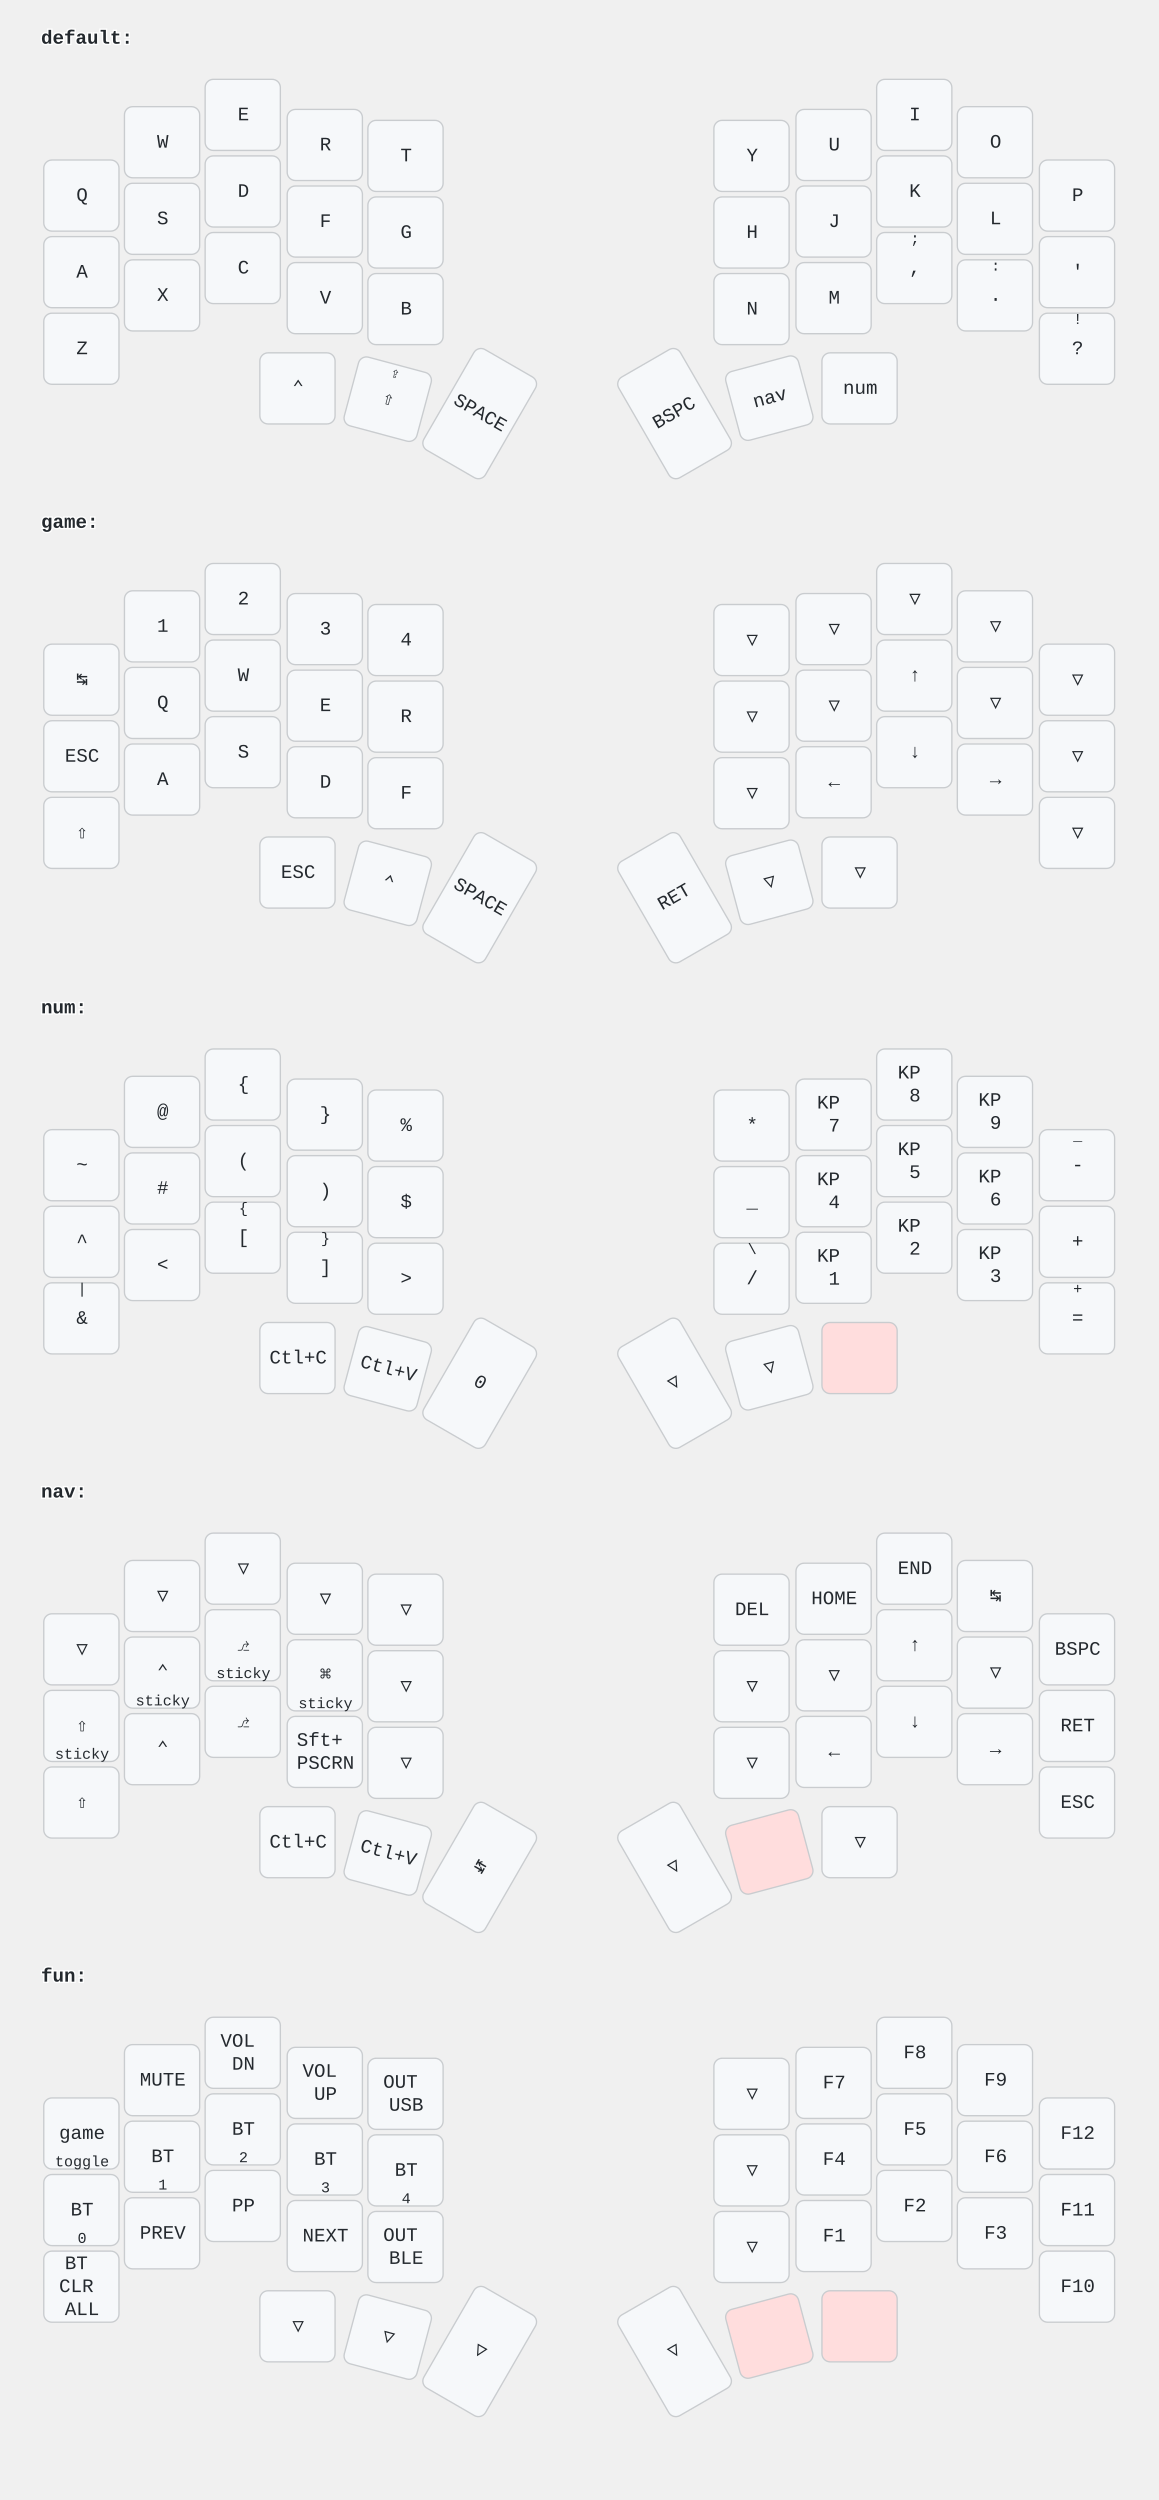
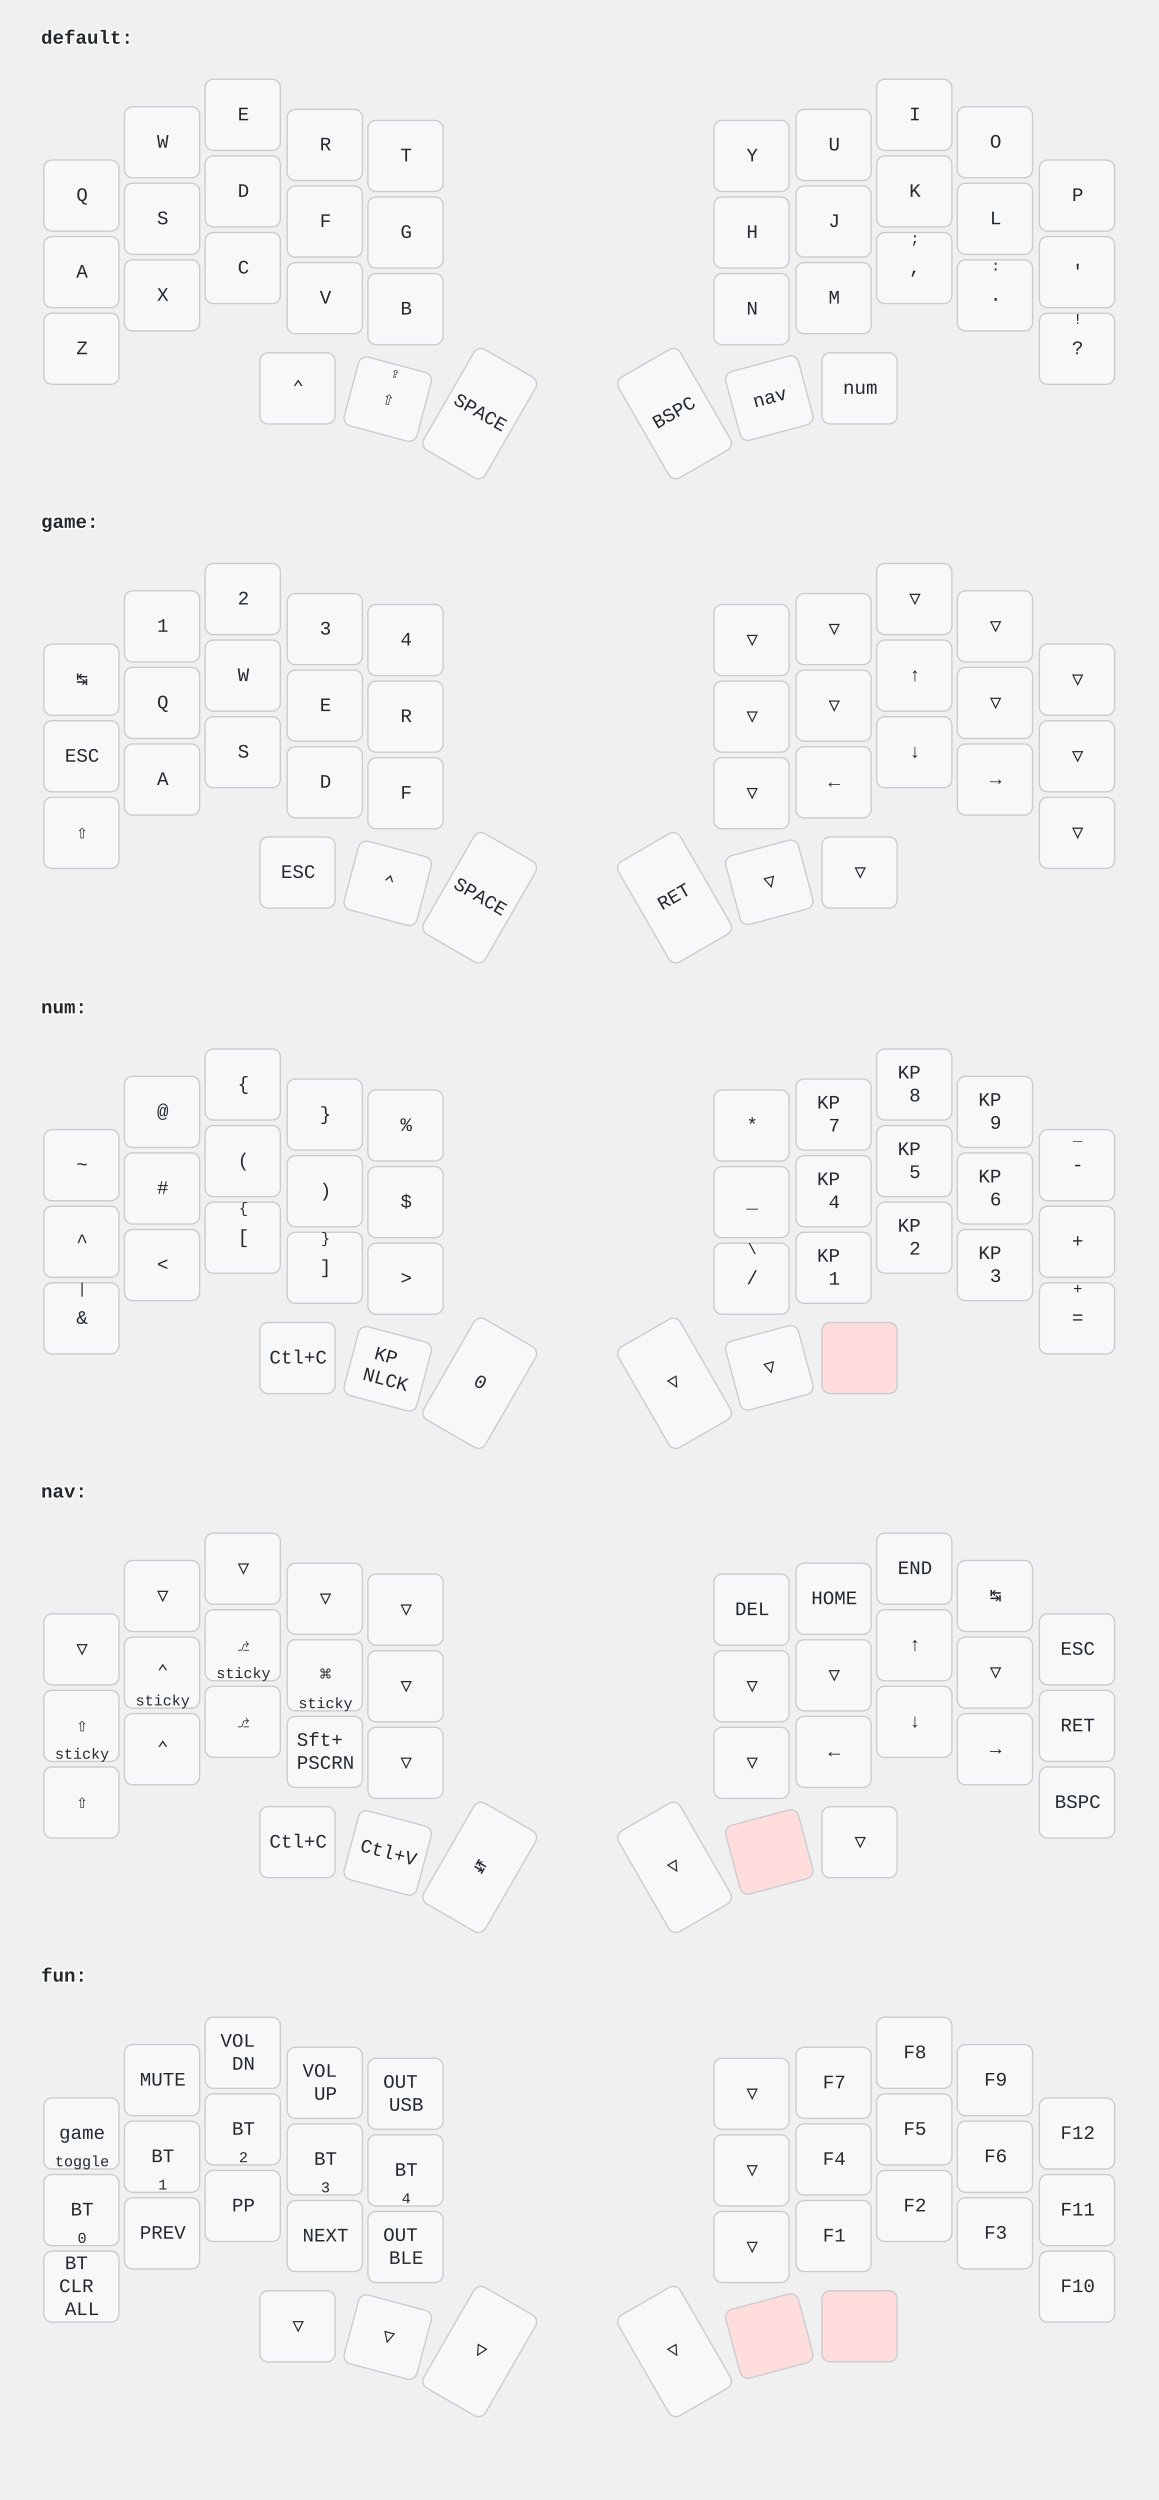
<svg xmlns="http://www.w3.org/2000/svg" width="847" height="1828" viewBox="0 0 847 1828" class="keymap">
  <style>/* font and background color specifications */
svg {
    font-family: SFMono-Regular,Consolas,Liberation Mono,Menlo,monospace;
    font-size: 14px;
    font-kerning: normal;
    text-rendering: optimizeLegibility;
    fill: #24292e;
}

/* default key styling */
rect {
    fill: #f6f8fa;
    stroke: #c9cccf;
    stroke-width: 1;
}

/* color accent for combo boxes */
rect.combo {
    fill: #cdf;
}

/* color accent for held keys */
rect.held, rect.combo.held {
    fill: #fdd;
}

/* color accent for ghost (optional) keys */
rect.ghost, rect.combo.ghost {
    fill: #ddd;
}

text {
    text-anchor: middle;
    dominant-baseline: middle;
}

/* styling for layer labels */
text.label {
    font-weight: bold;
    text-anchor: start;
    stroke: white;
    stroke-width: 2;
    paint-order: stroke;
}

/* styling for combo tap, and key hold/shifted label text */
text.combo, text.hold, text.shifted {
    font-size: 11px;
}

text.hold {
    text-anchor: middle;
    dominant-baseline: auto;
}

text.shifted {
    text-anchor: middle;
    dominant-baseline: hanging;
}

/* styling for hold/shifted label text in combo box */
text.combo.hold, text.combo.shifted {
    font-size: 8px;
}

/* styling for combo dendrons */
path {
    stroke-width: 1;
    stroke: gray;
    fill: none;
}
</style>
  <g transform="translate(30, 0)" class="layer-default">
    <text x="0" y="28" class="label" id="default">default:</text>
    <g transform="translate(0, 56)">
      <g transform="translate(30, 87)" class="key keypos-0">
        <rect rx="6" ry="6" x="-28" y="-26" width="55" height="52" class="key" />
        <text x="0" y="0" class="key tap">Q</text>
      </g>
      <g transform="translate(89, 48)" class="key keypos-1">
        <rect rx="6" ry="6" x="-28" y="-26" width="55" height="52" class="key" />
        <text x="0" y="0" class="key tap">W</text>
      </g>
      <g transform="translate(148, 28)" class="key keypos-2">
        <rect rx="6" ry="6" x="-28" y="-26" width="55" height="52" class="key" />
        <text x="0" y="0" class="key tap">E</text>
      </g>
      <g transform="translate(208, 50)" class="key keypos-3">
        <rect rx="6" ry="6" x="-28" y="-26" width="55" height="52" class="key" />
        <text x="0" y="0" class="key tap">R</text>
      </g>
      <g transform="translate(267, 58)" class="key keypos-4">
        <rect rx="6" ry="6" x="-28" y="-26" width="55" height="52" class="key" />
        <text x="0" y="0" class="key tap">T</text>
      </g>
      <g transform="translate(520, 58)" class="key keypos-5">
        <rect rx="6" ry="6" x="-28" y="-26" width="55" height="52" class="key" />
        <text x="0" y="0" class="key tap">Y</text>
      </g>
      <g transform="translate(580, 50)" class="key keypos-6">
        <rect rx="6" ry="6" x="-28" y="-26" width="55" height="52" class="key" />
        <text x="0" y="0" class="key tap">U</text>
      </g>
      <g transform="translate(639, 28)" class="key keypos-7">
        <rect rx="6" ry="6" x="-28" y="-26" width="55" height="52" class="key" />
        <text x="0" y="0" class="key tap">I</text>
      </g>
      <g transform="translate(698, 48)" class="key keypos-8">
        <rect rx="6" ry="6" x="-28" y="-26" width="55" height="52" class="key" />
        <text x="0" y="0" class="key tap">O</text>
      </g>
      <g transform="translate(758, 87)" class="key keypos-9">
        <rect rx="6" ry="6" x="-28" y="-26" width="55" height="52" class="key" />
        <text x="0" y="0" class="key tap">P</text>
      </g>
      <g transform="translate(30, 143)" class="key keypos-10">
        <rect rx="6" ry="6" x="-28" y="-26" width="55" height="52" class="key" />
        <text x="0" y="0" class="key tap">A</text>
      </g>
      <g transform="translate(89, 104)" class="key keypos-11">
        <rect rx="6" ry="6" x="-28" y="-26" width="55" height="52" class="key" />
        <text x="0" y="0" class="key tap">S</text>
      </g>
      <g transform="translate(148, 84)" class="key keypos-12">
        <rect rx="6" ry="6" x="-28" y="-26" width="55" height="52" class="key" />
        <text x="0" y="0" class="key tap">D</text>
      </g>
      <g transform="translate(208, 106)" class="key keypos-13">
        <rect rx="6" ry="6" x="-28" y="-26" width="55" height="52" class="key" />
        <text x="0" y="0" class="key tap">F</text>
      </g>
      <g transform="translate(267, 114)" class="key keypos-14">
        <rect rx="6" ry="6" x="-28" y="-26" width="55" height="52" class="key" />
        <text x="0" y="0" class="key tap">G</text>
      </g>
      <g transform="translate(520, 114)" class="key keypos-15">
        <rect rx="6" ry="6" x="-28" y="-26" width="55" height="52" class="key" />
        <text x="0" y="0" class="key tap">H</text>
      </g>
      <g transform="translate(580, 106)" class="key keypos-16">
        <rect rx="6" ry="6" x="-28" y="-26" width="55" height="52" class="key" />
        <text x="0" y="0" class="key tap">J</text>
      </g>
      <g transform="translate(639, 84)" class="key keypos-17">
        <rect rx="6" ry="6" x="-28" y="-26" width="55" height="52" class="key" />
        <text x="0" y="0" class="key tap">K</text>
      </g>
      <g transform="translate(698, 104)" class="key keypos-18">
        <rect rx="6" ry="6" x="-28" y="-26" width="55" height="52" class="key" />
        <text x="0" y="0" class="key tap">L</text>
      </g>
      <g transform="translate(758, 143)" class="key keypos-19">
        <rect rx="6" ry="6" x="-28" y="-26" width="55" height="52" class="key" />
        <text x="0" y="0" class="key tap">'</text>
      </g>
      <g transform="translate(30, 199)" class="key keypos-20">
        <rect rx="6" ry="6" x="-28" y="-26" width="55" height="52" class="key" />
        <text x="0" y="0" class="key tap">Z</text>
      </g>
      <g transform="translate(89, 160)" class="key keypos-21">
        <rect rx="6" ry="6" x="-28" y="-26" width="55" height="52" class="key" />
        <text x="0" y="0" class="key tap">X</text>
      </g>
      <g transform="translate(148, 140)" class="key keypos-22">
        <rect rx="6" ry="6" x="-28" y="-26" width="55" height="52" class="key" />
        <text x="0" y="0" class="key tap">C</text>
      </g>
      <g transform="translate(208, 162)" class="key keypos-23">
        <rect rx="6" ry="6" x="-28" y="-26" width="55" height="52" class="key" />
        <text x="0" y="0" class="key tap">V</text>
      </g>
      <g transform="translate(267, 170)" class="key keypos-24">
        <rect rx="6" ry="6" x="-28" y="-26" width="55" height="52" class="key" />
        <text x="0" y="0" class="key tap">B</text>
      </g>
      <g transform="translate(520, 170)" class="key keypos-25">
        <rect rx="6" ry="6" x="-28" y="-26" width="55" height="52" class="key" />
        <text x="0" y="0" class="key tap">N</text>
      </g>
      <g transform="translate(580, 162)" class="key keypos-26">
        <rect rx="6" ry="6" x="-28" y="-26" width="55" height="52" class="key" />
        <text x="0" y="0" class="key tap">M</text>
      </g>
      <g transform="translate(639, 140)" class="key keypos-27">
        <rect rx="6" ry="6" x="-28" y="-26" width="55" height="52" class="key" />
        <text x="0" y="0" class="key tap">,</text>
        <text x="0" y="-24" class="key shifted">;</text>
      </g>
      <g transform="translate(698, 160)" class="key keypos-28">
        <rect rx="6" ry="6" x="-28" y="-26" width="55" height="52" class="key" />
        <text x="0" y="0" class="key tap">.</text>
        <text x="0" y="-24" class="key shifted">:</text>
      </g>
      <g transform="translate(758, 199)" class="key keypos-29">
        <rect rx="6" ry="6" x="-28" y="-26" width="55" height="52" class="key" />
        <text x="0" y="0" class="key tap">?</text>
        <text x="0" y="-24" class="key shifted">!</text>
      </g>
      <g transform="translate(188, 228)" class="key keypos-30">
        <rect rx="6" ry="6" x="-28" y="-26" width="55" height="52" class="key" />
        <text x="0" y="0" class="key tap">⌃</text>
      </g>
      <g transform="translate(254, 236) rotate(15.0)" class="key keypos-31">
        <rect rx="6" ry="6" x="-28" y="-26" width="55" height="52" class="key" />
        <text x="0" y="0" class="key tap">⇧</text>
        <text x="0" y="-24" class="key shifted">⇪</text>
      </g>
      <g transform="translate(321, 246) rotate(30.0)" class="key keypos-32">
        <rect rx="6" ry="6" x="-26" y="-42" width="52" height="85" class="key" />
        <text x="0" y="0" class="key tap">SPACE</text>
      </g>
      <g transform="translate(463, 246) rotate(-30.0)" class="key keypos-33">
        <rect rx="6" ry="6" x="-26" y="-42" width="52" height="85" class="key" />
        <text x="0" y="0" class="key tap">BSPC</text>
      </g>
      <g transform="translate(533, 235) rotate(-15.0)" class="key keypos-34">
        <rect rx="6" ry="6" x="-28" y="-26" width="55" height="52" class="key" />
        <a href="#nav">
          <text x="0" y="0" class="key tap layer-activator">nav</text>
        </a>
      </g>
      <g transform="translate(599, 228)" class="key keypos-35">
        <rect rx="6" ry="6" x="-28" y="-26" width="55" height="52" class="key" />
        <a href="#num">
          <text x="0" y="0" class="key tap layer-activator">num</text>
        </a>
      </g>
    </g>
  </g>
  <g transform="translate(30, 354)" class="layer-game">
    <text x="0" y="28" class="label" id="game">game:</text>
    <g transform="translate(0, 56)">
      <g transform="translate(30, 87)" class="key keypos-0">
        <rect rx="6" ry="6" x="-28" y="-26" width="55" height="52" class="key" />
        <text x="0" y="0" class="key tap">↹</text>
      </g>
      <g transform="translate(89, 48)" class="key keypos-1">
        <rect rx="6" ry="6" x="-28" y="-26" width="55" height="52" class="key" />
        <text x="0" y="0" class="key tap">1</text>
      </g>
      <g transform="translate(148, 28)" class="key keypos-2">
        <rect rx="6" ry="6" x="-28" y="-26" width="55" height="52" class="key" />
        <text x="0" y="0" class="key tap">2</text>
      </g>
      <g transform="translate(208, 50)" class="key keypos-3">
        <rect rx="6" ry="6" x="-28" y="-26" width="55" height="52" class="key" />
        <text x="0" y="0" class="key tap">3</text>
      </g>
      <g transform="translate(267, 58)" class="key keypos-4">
        <rect rx="6" ry="6" x="-28" y="-26" width="55" height="52" class="key" />
        <text x="0" y="0" class="key tap">4</text>
      </g>
      <g transform="translate(520, 58)" class="key trans keypos-5">
        <rect rx="6" ry="6" x="-28" y="-26" width="55" height="52" class="key trans" />
        <text x="0" y="0" class="key trans tap">▽</text>
      </g>
      <g transform="translate(580, 50)" class="key trans keypos-6">
        <rect rx="6" ry="6" x="-28" y="-26" width="55" height="52" class="key trans" />
        <text x="0" y="0" class="key trans tap">▽</text>
      </g>
      <g transform="translate(639, 28)" class="key trans keypos-7">
        <rect rx="6" ry="6" x="-28" y="-26" width="55" height="52" class="key trans" />
        <text x="0" y="0" class="key trans tap">▽</text>
      </g>
      <g transform="translate(698, 48)" class="key trans keypos-8">
        <rect rx="6" ry="6" x="-28" y="-26" width="55" height="52" class="key trans" />
        <text x="0" y="0" class="key trans tap">▽</text>
      </g>
      <g transform="translate(758, 87)" class="key trans keypos-9">
        <rect rx="6" ry="6" x="-28" y="-26" width="55" height="52" class="key trans" />
        <text x="0" y="0" class="key trans tap">▽</text>
      </g>
      <g transform="translate(30, 143)" class="key keypos-10">
        <rect rx="6" ry="6" x="-28" y="-26" width="55" height="52" class="key" />
        <text x="0" y="0" class="key tap">ESC</text>
      </g>
      <g transform="translate(89, 104)" class="key keypos-11">
        <rect rx="6" ry="6" x="-28" y="-26" width="55" height="52" class="key" />
        <text x="0" y="0" class="key tap">Q</text>
      </g>
      <g transform="translate(148, 84)" class="key keypos-12">
        <rect rx="6" ry="6" x="-28" y="-26" width="55" height="52" class="key" />
        <text x="0" y="0" class="key tap">W</text>
      </g>
      <g transform="translate(208, 106)" class="key keypos-13">
        <rect rx="6" ry="6" x="-28" y="-26" width="55" height="52" class="key" />
        <text x="0" y="0" class="key tap">E</text>
      </g>
      <g transform="translate(267, 114)" class="key keypos-14">
        <rect rx="6" ry="6" x="-28" y="-26" width="55" height="52" class="key" />
        <text x="0" y="0" class="key tap">R</text>
      </g>
      <g transform="translate(520, 114)" class="key trans keypos-15">
        <rect rx="6" ry="6" x="-28" y="-26" width="55" height="52" class="key trans" />
        <text x="0" y="0" class="key trans tap">▽</text>
      </g>
      <g transform="translate(580, 106)" class="key trans keypos-16">
        <rect rx="6" ry="6" x="-28" y="-26" width="55" height="52" class="key trans" />
        <text x="0" y="0" class="key trans tap">▽</text>
      </g>
      <g transform="translate(639, 84)" class="key keypos-17">
        <rect rx="6" ry="6" x="-28" y="-26" width="55" height="52" class="key" />
        <text x="0" y="0" class="key tap">↑</text>
      </g>
      <g transform="translate(698, 104)" class="key trans keypos-18">
        <rect rx="6" ry="6" x="-28" y="-26" width="55" height="52" class="key trans" />
        <text x="0" y="0" class="key trans tap">▽</text>
      </g>
      <g transform="translate(758, 143)" class="key trans keypos-19">
        <rect rx="6" ry="6" x="-28" y="-26" width="55" height="52" class="key trans" />
        <text x="0" y="0" class="key trans tap">▽</text>
      </g>
      <g transform="translate(30, 199)" class="key keypos-20">
        <rect rx="6" ry="6" x="-28" y="-26" width="55" height="52" class="key" />
        <text x="0" y="0" class="key tap">⇧</text>
      </g>
      <g transform="translate(89, 160)" class="key keypos-21">
        <rect rx="6" ry="6" x="-28" y="-26" width="55" height="52" class="key" />
        <text x="0" y="0" class="key tap">A</text>
      </g>
      <g transform="translate(148, 140)" class="key keypos-22">
        <rect rx="6" ry="6" x="-28" y="-26" width="55" height="52" class="key" />
        <text x="0" y="0" class="key tap">S</text>
      </g>
      <g transform="translate(208, 162)" class="key keypos-23">
        <rect rx="6" ry="6" x="-28" y="-26" width="55" height="52" class="key" />
        <text x="0" y="0" class="key tap">D</text>
      </g>
      <g transform="translate(267, 170)" class="key keypos-24">
        <rect rx="6" ry="6" x="-28" y="-26" width="55" height="52" class="key" />
        <text x="0" y="0" class="key tap">F</text>
      </g>
      <g transform="translate(520, 170)" class="key trans keypos-25">
        <rect rx="6" ry="6" x="-28" y="-26" width="55" height="52" class="key trans" />
        <text x="0" y="0" class="key trans tap">▽</text>
      </g>
      <g transform="translate(580, 162)" class="key keypos-26">
        <rect rx="6" ry="6" x="-28" y="-26" width="55" height="52" class="key" />
        <text x="0" y="0" class="key tap">←</text>
      </g>
      <g transform="translate(639, 140)" class="key keypos-27">
        <rect rx="6" ry="6" x="-28" y="-26" width="55" height="52" class="key" />
        <text x="0" y="0" class="key tap">↓</text>
      </g>
      <g transform="translate(698, 160)" class="key keypos-28">
        <rect rx="6" ry="6" x="-28" y="-26" width="55" height="52" class="key" />
        <text x="0" y="0" class="key tap">→</text>
      </g>
      <g transform="translate(758, 199)" class="key trans keypos-29">
        <rect rx="6" ry="6" x="-28" y="-26" width="55" height="52" class="key trans" />
        <text x="0" y="0" class="key trans tap">▽</text>
      </g>
      <g transform="translate(188, 228)" class="key keypos-30">
        <rect rx="6" ry="6" x="-28" y="-26" width="55" height="52" class="key" />
        <text x="0" y="0" class="key tap">ESC</text>
      </g>
      <g transform="translate(254, 236) rotate(15.0)" class="key keypos-31">
        <rect rx="6" ry="6" x="-28" y="-26" width="55" height="52" class="key" />
        <text x="0" y="0" class="key tap">⌃</text>
      </g>
      <g transform="translate(321, 246) rotate(30.0)" class="key keypos-32">
        <rect rx="6" ry="6" x="-26" y="-42" width="52" height="85" class="key" />
        <text x="0" y="0" class="key tap">SPACE</text>
      </g>
      <g transform="translate(463, 246) rotate(-30.0)" class="key keypos-33">
        <rect rx="6" ry="6" x="-26" y="-42" width="52" height="85" class="key" />
        <text x="0" y="0" class="key tap">RET</text>
      </g>
      <g transform="translate(533, 235) rotate(-15.0)" class="key trans keypos-34">
        <rect rx="6" ry="6" x="-28" y="-26" width="55" height="52" class="key trans" />
        <text x="0" y="0" class="key trans tap">▽</text>
      </g>
      <g transform="translate(599, 228)" class="key trans keypos-35">
        <rect rx="6" ry="6" x="-28" y="-26" width="55" height="52" class="key trans" />
        <text x="0" y="0" class="key trans tap">▽</text>
      </g>
    </g>
  </g>
  <g transform="translate(30, 709)" class="layer-num">
    <text x="0" y="28" class="label" id="num">num:</text>
    <g transform="translate(0, 56)">
      <g transform="translate(30, 87)" class="key keypos-0">
        <rect rx="6" ry="6" x="-28" y="-26" width="55" height="52" class="key" />
        <text x="0" y="0" class="key tap">~</text>
      </g>
      <g transform="translate(89, 48)" class="key keypos-1">
        <rect rx="6" ry="6" x="-28" y="-26" width="55" height="52" class="key" />
        <text x="0" y="0" class="key tap">@</text>
      </g>
      <g transform="translate(148, 28)" class="key keypos-2">
        <rect rx="6" ry="6" x="-28" y="-26" width="55" height="52" class="key" />
        <text x="0" y="0" class="key tap">{</text>
      </g>
      <g transform="translate(208, 50)" class="key keypos-3">
        <rect rx="6" ry="6" x="-28" y="-26" width="55" height="52" class="key" />
        <text x="0" y="0" class="key tap">}</text>
      </g>
      <g transform="translate(267, 58)" class="key keypos-4">
        <rect rx="6" ry="6" x="-28" y="-26" width="55" height="52" class="key" />
        <text x="0" y="0" class="key tap">%</text>
      </g>
      <g transform="translate(520, 58)" class="key keypos-5">
        <rect rx="6" ry="6" x="-28" y="-26" width="55" height="52" class="key" />
        <text x="0" y="0" class="key tap">*</text>
      </g>
      <g transform="translate(580, 50)" class="key keypos-6">
        <rect rx="6" ry="6" x="-28" y="-26" width="55" height="52" class="key" />
        <text x="0" y="0" class="key tap">
          <tspan x="0" dy="-0.6em">KP</tspan>
          <tspan x="0" dy="1.2em">7</tspan>
        </text>
      </g>
      <g transform="translate(639, 28)" class="key keypos-7">
        <rect rx="6" ry="6" x="-28" y="-26" width="55" height="52" class="key" />
        <text x="0" y="0" class="key tap">
          <tspan x="0" dy="-0.6em">KP</tspan>
          <tspan x="0" dy="1.2em">8</tspan>
        </text>
      </g>
      <g transform="translate(698, 48)" class="key keypos-8">
        <rect rx="6" ry="6" x="-28" y="-26" width="55" height="52" class="key" />
        <text x="0" y="0" class="key tap">
          <tspan x="0" dy="-0.6em">KP</tspan>
          <tspan x="0" dy="1.2em">9</tspan>
        </text>
      </g>
      <g transform="translate(758, 87)" class="key keypos-9">
        <rect rx="6" ry="6" x="-28" y="-26" width="55" height="52" class="key" />
        <text x="0" y="0" class="key tap">-</text>
        <text x="0" y="-24" class="key shifted">_</text>
      </g>
      <g transform="translate(30, 143)" class="key keypos-10">
        <rect rx="6" ry="6" x="-28" y="-26" width="55" height="52" class="key" />
        <text x="0" y="0" class="key tap">^</text>
      </g>
      <g transform="translate(89, 104)" class="key keypos-11">
        <rect rx="6" ry="6" x="-28" y="-26" width="55" height="52" class="key" />
        <text x="0" y="0" class="key tap">#</text>
      </g>
      <g transform="translate(148, 84)" class="key keypos-12">
        <rect rx="6" ry="6" x="-28" y="-26" width="55" height="52" class="key" />
        <text x="0" y="0" class="key tap">(</text>
      </g>
      <g transform="translate(208, 106)" class="key keypos-13">
        <rect rx="6" ry="6" x="-28" y="-26" width="55" height="52" class="key" />
        <text x="0" y="0" class="key tap">)</text>
      </g>
      <g transform="translate(267, 114)" class="key keypos-14">
        <rect rx="6" ry="6" x="-28" y="-26" width="55" height="52" class="key" />
        <text x="0" y="0" class="key tap">$</text>
      </g>
      <g transform="translate(520, 114)" class="key keypos-15">
        <rect rx="6" ry="6" x="-28" y="-26" width="55" height="52" class="key" />
        <text x="0" y="0" class="key tap">_</text>
      </g>
      <g transform="translate(580, 106)" class="key keypos-16">
        <rect rx="6" ry="6" x="-28" y="-26" width="55" height="52" class="key" />
        <text x="0" y="0" class="key tap">
          <tspan x="0" dy="-0.6em">KP</tspan>
          <tspan x="0" dy="1.2em">4</tspan>
        </text>
      </g>
      <g transform="translate(639, 84)" class="key keypos-17">
        <rect rx="6" ry="6" x="-28" y="-26" width="55" height="52" class="key" />
        <text x="0" y="0" class="key tap">
          <tspan x="0" dy="-0.6em">KP</tspan>
          <tspan x="0" dy="1.2em">5</tspan>
        </text>
      </g>
      <g transform="translate(698, 104)" class="key keypos-18">
        <rect rx="6" ry="6" x="-28" y="-26" width="55" height="52" class="key" />
        <text x="0" y="0" class="key tap">
          <tspan x="0" dy="-0.6em">KP</tspan>
          <tspan x="0" dy="1.2em">6</tspan>
        </text>
      </g>
      <g transform="translate(758, 143)" class="key keypos-19">
        <rect rx="6" ry="6" x="-28" y="-26" width="55" height="52" class="key" />
        <text x="0" y="0" class="key tap">+</text>
      </g>
      <g transform="translate(30, 199)" class="key keypos-20">
        <rect rx="6" ry="6" x="-28" y="-26" width="55" height="52" class="key" />
        <text x="0" y="0" class="key tap">&amp;</text>
        <text x="0" y="-24" class="key shifted">|</text>
      </g>
      <g transform="translate(89, 160)" class="key keypos-21">
        <rect rx="6" ry="6" x="-28" y="-26" width="55" height="52" class="key" />
        <text x="0" y="0" class="key tap">&lt;</text>
      </g>
      <g transform="translate(148, 140)" class="key keypos-22">
        <rect rx="6" ry="6" x="-28" y="-26" width="55" height="52" class="key" />
        <text x="0" y="0" class="key tap">[</text>
        <text x="0" y="-24" class="key shifted">{</text>
      </g>
      <g transform="translate(208, 162)" class="key keypos-23">
        <rect rx="6" ry="6" x="-28" y="-26" width="55" height="52" class="key" />
        <text x="0" y="0" class="key tap">]</text>
        <text x="0" y="-24" class="key shifted">}</text>
      </g>
      <g transform="translate(267, 170)" class="key keypos-24">
        <rect rx="6" ry="6" x="-28" y="-26" width="55" height="52" class="key" />
        <text x="0" y="0" class="key tap">&gt;</text>
      </g>
      <g transform="translate(520, 170)" class="key keypos-25">
        <rect rx="6" ry="6" x="-28" y="-26" width="55" height="52" class="key" />
        <text x="0" y="0" class="key tap">/</text>
        <text x="0" y="-24" class="key shifted">\</text>
      </g>
      <g transform="translate(580, 162)" class="key keypos-26">
        <rect rx="6" ry="6" x="-28" y="-26" width="55" height="52" class="key" />
        <text x="0" y="0" class="key tap">
          <tspan x="0" dy="-0.6em">KP</tspan>
          <tspan x="0" dy="1.2em">1</tspan>
        </text>
      </g>
      <g transform="translate(639, 140)" class="key keypos-27">
        <rect rx="6" ry="6" x="-28" y="-26" width="55" height="52" class="key" />
        <text x="0" y="0" class="key tap">
          <tspan x="0" dy="-0.6em">KP</tspan>
          <tspan x="0" dy="1.2em">2</tspan>
        </text>
      </g>
      <g transform="translate(698, 160)" class="key keypos-28">
        <rect rx="6" ry="6" x="-28" y="-26" width="55" height="52" class="key" />
        <text x="0" y="0" class="key tap">
          <tspan x="0" dy="-0.6em">KP</tspan>
          <tspan x="0" dy="1.2em">3</tspan>
        </text>
      </g>
      <g transform="translate(758, 199)" class="key keypos-29">
        <rect rx="6" ry="6" x="-28" y="-26" width="55" height="52" class="key" />
        <text x="0" y="0" class="key tap">=</text>
        <text x="0" y="-24" class="key shifted">+</text>
      </g>
      <g transform="translate(188, 228)" class="key keypos-30">
        <rect rx="6" ry="6" x="-28" y="-26" width="55" height="52" class="key" />
        <text x="0" y="0" class="key tap">Ctl+C</text>
      </g>
      <g transform="translate(254, 236) rotate(15.0)" class="key keypos-31">
        <rect rx="6" ry="6" x="-28" y="-26" width="55" height="52" class="key" />
-         <text x="0" y="0" class="key tap">Ctl+V</text>
+         <text x="0" y="0" class="key tap">
+           <tspan x="0" dy="-0.6em">KP</tspan>
+           <tspan x="0" dy="1.2em">NLCK</tspan>
+         </text>
      </g>
      <g transform="translate(321, 246) rotate(30.0)" class="key keypos-32">
        <rect rx="6" ry="6" x="-26" y="-42" width="52" height="85" class="key" />
        <text x="0" y="0" class="key tap">0</text>
      </g>
      <g transform="translate(463, 246) rotate(-30.0)" class="key trans keypos-33">
        <rect rx="6" ry="6" x="-26" y="-42" width="52" height="85" class="key trans" />
        <text x="0" y="0" class="key trans tap">▽</text>
      </g>
      <g transform="translate(533, 235) rotate(-15.0)" class="key trans keypos-34">
        <rect rx="6" ry="6" x="-28" y="-26" width="55" height="52" class="key trans" />
        <text x="0" y="0" class="key trans tap">▽</text>
      </g>
      <g transform="translate(599, 228)" class="key held keypos-35">
        <rect rx="6" ry="6" x="-28" y="-26" width="55" height="52" class="key held" />
      </g>
    </g>
  </g>
  <g transform="translate(30, 1063)" class="layer-nav">
    <text x="0" y="28" class="label" id="nav">nav:</text>
    <g transform="translate(0, 56)">
      <g transform="translate(30, 87)" class="key trans keypos-0">
        <rect rx="6" ry="6" x="-28" y="-26" width="55" height="52" class="key trans" />
        <text x="0" y="0" class="key trans tap">▽</text>
      </g>
      <g transform="translate(89, 48)" class="key trans keypos-1">
        <rect rx="6" ry="6" x="-28" y="-26" width="55" height="52" class="key trans" />
        <text x="0" y="0" class="key trans tap">▽</text>
      </g>
      <g transform="translate(148, 28)" class="key trans keypos-2">
        <rect rx="6" ry="6" x="-28" y="-26" width="55" height="52" class="key trans" />
        <text x="0" y="0" class="key trans tap">▽</text>
      </g>
      <g transform="translate(208, 50)" class="key trans keypos-3">
        <rect rx="6" ry="6" x="-28" y="-26" width="55" height="52" class="key trans" />
        <text x="0" y="0" class="key trans tap">▽</text>
      </g>
      <g transform="translate(267, 58)" class="key trans keypos-4">
        <rect rx="6" ry="6" x="-28" y="-26" width="55" height="52" class="key trans" />
        <text x="0" y="0" class="key trans tap">▽</text>
      </g>
      <g transform="translate(520, 58)" class="key keypos-5">
        <rect rx="6" ry="6" x="-28" y="-26" width="55" height="52" class="key" />
        <text x="0" y="0" class="key tap">DEL</text>
      </g>
      <g transform="translate(580, 50)" class="key keypos-6">
        <rect rx="6" ry="6" x="-28" y="-26" width="55" height="52" class="key" />
        <text x="0" y="0" class="key tap">HOME</text>
      </g>
      <g transform="translate(639, 28)" class="key keypos-7">
        <rect rx="6" ry="6" x="-28" y="-26" width="55" height="52" class="key" />
        <text x="0" y="0" class="key tap">END</text>
      </g>
      <g transform="translate(698, 48)" class="key keypos-8">
        <rect rx="6" ry="6" x="-28" y="-26" width="55" height="52" class="key" />
        <text x="0" y="0" class="key tap">↹</text>
      </g>
      <g transform="translate(758, 87)" class="key keypos-9">
        <rect rx="6" ry="6" x="-28" y="-26" width="55" height="52" class="key" />
-         <text x="0" y="0" class="key tap">BSPC</text>
+         <text x="0" y="0" class="key tap">ESC</text>
      </g>
      <g transform="translate(30, 143)" class="key keypos-10">
        <rect rx="6" ry="6" x="-28" y="-26" width="55" height="52" class="key" />
        <text x="0" y="0" class="key tap">⇧</text>
        <text x="0" y="24" class="key hold">sticky</text>
      </g>
      <g transform="translate(89, 104)" class="key keypos-11">
        <rect rx="6" ry="6" x="-28" y="-26" width="55" height="52" class="key" />
        <text x="0" y="0" class="key tap">⌃</text>
        <text x="0" y="24" class="key hold">sticky</text>
      </g>
      <g transform="translate(148, 84)" class="key keypos-12">
        <rect rx="6" ry="6" x="-28" y="-26" width="55" height="52" class="key" />
        <text x="0" y="0" class="key tap">⎇</text>
        <text x="0" y="24" class="key hold">sticky</text>
      </g>
      <g transform="translate(208, 106)" class="key keypos-13">
        <rect rx="6" ry="6" x="-28" y="-26" width="55" height="52" class="key" />
        <text x="0" y="0" class="key tap">⌘</text>
        <text x="0" y="24" class="key hold">sticky</text>
      </g>
      <g transform="translate(267, 114)" class="key trans keypos-14">
        <rect rx="6" ry="6" x="-28" y="-26" width="55" height="52" class="key trans" />
        <text x="0" y="0" class="key trans tap">▽</text>
      </g>
      <g transform="translate(520, 114)" class="key trans keypos-15">
        <rect rx="6" ry="6" x="-28" y="-26" width="55" height="52" class="key trans" />
        <text x="0" y="0" class="key trans tap">▽</text>
      </g>
      <g transform="translate(580, 106)" class="key trans keypos-16">
        <rect rx="6" ry="6" x="-28" y="-26" width="55" height="52" class="key trans" />
        <text x="0" y="0" class="key trans tap">▽</text>
      </g>
      <g transform="translate(639, 84)" class="key keypos-17">
        <rect rx="6" ry="6" x="-28" y="-26" width="55" height="52" class="key" />
        <text x="0" y="0" class="key tap">↑</text>
      </g>
      <g transform="translate(698, 104)" class="key trans keypos-18">
        <rect rx="6" ry="6" x="-28" y="-26" width="55" height="52" class="key trans" />
        <text x="0" y="0" class="key trans tap">▽</text>
      </g>
      <g transform="translate(758, 143)" class="key keypos-19">
        <rect rx="6" ry="6" x="-28" y="-26" width="55" height="52" class="key" />
        <text x="0" y="0" class="key tap">RET</text>
      </g>
      <g transform="translate(30, 199)" class="key keypos-20">
        <rect rx="6" ry="6" x="-28" y="-26" width="55" height="52" class="key" />
        <text x="0" y="0" class="key tap">⇧</text>
      </g>
      <g transform="translate(89, 160)" class="key keypos-21">
        <rect rx="6" ry="6" x="-28" y="-26" width="55" height="52" class="key" />
        <text x="0" y="0" class="key tap">⌃</text>
      </g>
      <g transform="translate(148, 140)" class="key keypos-22">
        <rect rx="6" ry="6" x="-28" y="-26" width="55" height="52" class="key" />
        <text x="0" y="0" class="key tap">⎇</text>
      </g>
      <g transform="translate(208, 162)" class="key keypos-23">
        <rect rx="6" ry="6" x="-28" y="-26" width="55" height="52" class="key" />
        <text x="0" y="0" class="key tap">
          <tspan x="0" dy="-0.6em">Sft+</tspan>
          <tspan x="0" dy="1.2em">PSCRN</tspan>
        </text>
      </g>
      <g transform="translate(267, 170)" class="key trans keypos-24">
        <rect rx="6" ry="6" x="-28" y="-26" width="55" height="52" class="key trans" />
        <text x="0" y="0" class="key trans tap">▽</text>
      </g>
      <g transform="translate(520, 170)" class="key trans keypos-25">
        <rect rx="6" ry="6" x="-28" y="-26" width="55" height="52" class="key trans" />
        <text x="0" y="0" class="key trans tap">▽</text>
      </g>
      <g transform="translate(580, 162)" class="key keypos-26">
        <rect rx="6" ry="6" x="-28" y="-26" width="55" height="52" class="key" />
        <text x="0" y="0" class="key tap">←</text>
      </g>
      <g transform="translate(639, 140)" class="key keypos-27">
        <rect rx="6" ry="6" x="-28" y="-26" width="55" height="52" class="key" />
        <text x="0" y="0" class="key tap">↓</text>
      </g>
      <g transform="translate(698, 160)" class="key keypos-28">
        <rect rx="6" ry="6" x="-28" y="-26" width="55" height="52" class="key" />
        <text x="0" y="0" class="key tap">→</text>
      </g>
      <g transform="translate(758, 199)" class="key keypos-29">
        <rect rx="6" ry="6" x="-28" y="-26" width="55" height="52" class="key" />
-         <text x="0" y="0" class="key tap">ESC</text>
+         <text x="0" y="0" class="key tap">BSPC</text>
      </g>
      <g transform="translate(188, 228)" class="key keypos-30">
        <rect rx="6" ry="6" x="-28" y="-26" width="55" height="52" class="key" />
        <text x="0" y="0" class="key tap">Ctl+C</text>
      </g>
      <g transform="translate(254, 236) rotate(15.0)" class="key keypos-31">
        <rect rx="6" ry="6" x="-28" y="-26" width="55" height="52" class="key" />
        <text x="0" y="0" class="key tap">Ctl+V</text>
      </g>
      <g transform="translate(321, 246) rotate(30.0)" class="key keypos-32">
        <rect rx="6" ry="6" x="-26" y="-42" width="52" height="85" class="key" />
        <text x="0" y="0" class="key tap">↹</text>
      </g>
      <g transform="translate(463, 246) rotate(-30.0)" class="key trans keypos-33">
        <rect rx="6" ry="6" x="-26" y="-42" width="52" height="85" class="key trans" />
        <text x="0" y="0" class="key trans tap">▽</text>
      </g>
      <g transform="translate(533, 235) rotate(-15.0)" class="key held keypos-34">
        <rect rx="6" ry="6" x="-28" y="-26" width="55" height="52" class="key held" />
      </g>
      <g transform="translate(599, 228)" class="key trans keypos-35">
        <rect rx="6" ry="6" x="-28" y="-26" width="55" height="52" class="key trans" />
        <text x="0" y="0" class="key trans tap">▽</text>
      </g>
    </g>
  </g>
  <g transform="translate(30, 1417)" class="layer-fun">
    <text x="0" y="28" class="label" id="fun">fun:</text>
    <g transform="translate(0, 56)">
      <g transform="translate(30, 87)" class="key keypos-0">
        <rect rx="6" ry="6" x="-28" y="-26" width="55" height="52" class="key" />
        <a href="#game">
          <text x="0" y="0" class="key tap layer-activator">game</text>
        </a>
        <text x="0" y="24" class="key hold">toggle</text>
      </g>
      <g transform="translate(89, 48)" class="key keypos-1">
        <rect rx="6" ry="6" x="-28" y="-26" width="55" height="52" class="key" />
        <text x="0" y="0" class="key tap">MUTE</text>
      </g>
      <g transform="translate(148, 28)" class="key keypos-2">
        <rect rx="6" ry="6" x="-28" y="-26" width="55" height="52" class="key" />
        <text x="0" y="0" class="key tap">
          <tspan x="0" dy="-0.6em">VOL</tspan>
          <tspan x="0" dy="1.2em">DN</tspan>
        </text>
      </g>
      <g transform="translate(208, 50)" class="key keypos-3">
        <rect rx="6" ry="6" x="-28" y="-26" width="55" height="52" class="key" />
        <text x="0" y="0" class="key tap">
          <tspan x="0" dy="-0.6em">VOL</tspan>
          <tspan x="0" dy="1.2em">UP</tspan>
        </text>
      </g>
      <g transform="translate(267, 58)" class="key keypos-4">
        <rect rx="6" ry="6" x="-28" y="-26" width="55" height="52" class="key" />
        <text x="0" y="0" class="key tap">
          <tspan x="0" dy="-0.6em">OUT</tspan>
          <tspan x="0" dy="1.2em">USB</tspan>
        </text>
      </g>
      <g transform="translate(520, 58)" class="key trans keypos-5">
        <rect rx="6" ry="6" x="-28" y="-26" width="55" height="52" class="key trans" />
        <text x="0" y="0" class="key trans tap">▽</text>
      </g>
      <g transform="translate(580, 50)" class="key keypos-6">
        <rect rx="6" ry="6" x="-28" y="-26" width="55" height="52" class="key" />
        <text x="0" y="0" class="key tap">F7</text>
      </g>
      <g transform="translate(639, 28)" class="key keypos-7">
        <rect rx="6" ry="6" x="-28" y="-26" width="55" height="52" class="key" />
        <text x="0" y="0" class="key tap">F8</text>
      </g>
      <g transform="translate(698, 48)" class="key keypos-8">
        <rect rx="6" ry="6" x="-28" y="-26" width="55" height="52" class="key" />
        <text x="0" y="0" class="key tap">F9</text>
      </g>
      <g transform="translate(758, 87)" class="key keypos-9">
        <rect rx="6" ry="6" x="-28" y="-26" width="55" height="52" class="key" />
        <text x="0" y="0" class="key tap">F12</text>
      </g>
      <g transform="translate(30, 143)" class="key keypos-10">
        <rect rx="6" ry="6" x="-28" y="-26" width="55" height="52" class="key" />
        <text x="0" y="0" class="key tap">BT</text>
        <text x="0" y="24" class="key hold">0</text>
      </g>
      <g transform="translate(89, 104)" class="key keypos-11">
        <rect rx="6" ry="6" x="-28" y="-26" width="55" height="52" class="key" />
        <text x="0" y="0" class="key tap">BT</text>
        <text x="0" y="24" class="key hold">1</text>
      </g>
      <g transform="translate(148, 84)" class="key keypos-12">
        <rect rx="6" ry="6" x="-28" y="-26" width="55" height="52" class="key" />
        <text x="0" y="0" class="key tap">BT</text>
        <text x="0" y="24" class="key hold">2</text>
      </g>
      <g transform="translate(208, 106)" class="key keypos-13">
        <rect rx="6" ry="6" x="-28" y="-26" width="55" height="52" class="key" />
        <text x="0" y="0" class="key tap">BT</text>
        <text x="0" y="24" class="key hold">3</text>
      </g>
      <g transform="translate(267, 114)" class="key keypos-14">
        <rect rx="6" ry="6" x="-28" y="-26" width="55" height="52" class="key" />
        <text x="0" y="0" class="key tap">BT</text>
        <text x="0" y="24" class="key hold">4</text>
      </g>
      <g transform="translate(520, 114)" class="key trans keypos-15">
        <rect rx="6" ry="6" x="-28" y="-26" width="55" height="52" class="key trans" />
        <text x="0" y="0" class="key trans tap">▽</text>
      </g>
      <g transform="translate(580, 106)" class="key keypos-16">
        <rect rx="6" ry="6" x="-28" y="-26" width="55" height="52" class="key" />
        <text x="0" y="0" class="key tap">F4</text>
      </g>
      <g transform="translate(639, 84)" class="key keypos-17">
        <rect rx="6" ry="6" x="-28" y="-26" width="55" height="52" class="key" />
        <text x="0" y="0" class="key tap">F5</text>
      </g>
      <g transform="translate(698, 104)" class="key keypos-18">
        <rect rx="6" ry="6" x="-28" y="-26" width="55" height="52" class="key" />
        <text x="0" y="0" class="key tap">F6</text>
      </g>
      <g transform="translate(758, 143)" class="key keypos-19">
        <rect rx="6" ry="6" x="-28" y="-26" width="55" height="52" class="key" />
        <text x="0" y="0" class="key tap">F11</text>
      </g>
      <g transform="translate(30, 199)" class="key keypos-20">
        <rect rx="6" ry="6" x="-28" y="-26" width="55" height="52" class="key" />
        <text x="0" y="0" class="key tap">
          <tspan x="0" dy="-1.2em">BT</tspan>
          <tspan x="0" dy="1.2em">CLR</tspan>
          <tspan x="0" dy="1.2em">ALL</tspan>
        </text>
      </g>
      <g transform="translate(89, 160)" class="key keypos-21">
        <rect rx="6" ry="6" x="-28" y="-26" width="55" height="52" class="key" />
        <text x="0" y="0" class="key tap">PREV</text>
      </g>
      <g transform="translate(148, 140)" class="key keypos-22">
        <rect rx="6" ry="6" x="-28" y="-26" width="55" height="52" class="key" />
        <text x="0" y="0" class="key tap">PP</text>
      </g>
      <g transform="translate(208, 162)" class="key keypos-23">
        <rect rx="6" ry="6" x="-28" y="-26" width="55" height="52" class="key" />
        <text x="0" y="0" class="key tap">NEXT</text>
      </g>
      <g transform="translate(267, 170)" class="key keypos-24">
        <rect rx="6" ry="6" x="-28" y="-26" width="55" height="52" class="key" />
        <text x="0" y="0" class="key tap">
          <tspan x="0" dy="-0.6em">OUT</tspan>
          <tspan x="0" dy="1.2em">BLE</tspan>
        </text>
      </g>
      <g transform="translate(520, 170)" class="key trans keypos-25">
        <rect rx="6" ry="6" x="-28" y="-26" width="55" height="52" class="key trans" />
        <text x="0" y="0" class="key trans tap">▽</text>
      </g>
      <g transform="translate(580, 162)" class="key keypos-26">
        <rect rx="6" ry="6" x="-28" y="-26" width="55" height="52" class="key" />
        <text x="0" y="0" class="key tap">F1</text>
      </g>
      <g transform="translate(639, 140)" class="key keypos-27">
        <rect rx="6" ry="6" x="-28" y="-26" width="55" height="52" class="key" />
        <text x="0" y="0" class="key tap">F2</text>
      </g>
      <g transform="translate(698, 160)" class="key keypos-28">
        <rect rx="6" ry="6" x="-28" y="-26" width="55" height="52" class="key" />
        <text x="0" y="0" class="key tap">F3</text>
      </g>
      <g transform="translate(758, 199)" class="key keypos-29">
        <rect rx="6" ry="6" x="-28" y="-26" width="55" height="52" class="key" />
        <text x="0" y="0" class="key tap">F10</text>
      </g>
      <g transform="translate(188, 228)" class="key trans keypos-30">
        <rect rx="6" ry="6" x="-28" y="-26" width="55" height="52" class="key trans" />
        <text x="0" y="0" class="key trans tap">▽</text>
      </g>
      <g transform="translate(254, 236) rotate(15.0)" class="key trans keypos-31">
        <rect rx="6" ry="6" x="-28" y="-26" width="55" height="52" class="key trans" />
        <text x="0" y="0" class="key trans tap">▽</text>
      </g>
      <g transform="translate(321, 246) rotate(30.0)" class="key trans keypos-32">
        <rect rx="6" ry="6" x="-26" y="-42" width="52" height="85" class="key trans" />
        <text x="0" y="0" class="key trans tap">▽</text>
      </g>
      <g transform="translate(463, 246) rotate(-30.0)" class="key trans keypos-33">
        <rect rx="6" ry="6" x="-26" y="-42" width="52" height="85" class="key trans" />
        <text x="0" y="0" class="key trans tap">▽</text>
      </g>
      <g transform="translate(533, 235) rotate(-15.0)" class="key held keypos-34">
        <rect rx="6" ry="6" x="-28" y="-26" width="55" height="52" class="key held" />
      </g>
      <g transform="translate(599, 228)" class="key held keypos-35">
        <rect rx="6" ry="6" x="-28" y="-26" width="55" height="52" class="key held" />
      </g>
    </g>
  </g>
</svg>
